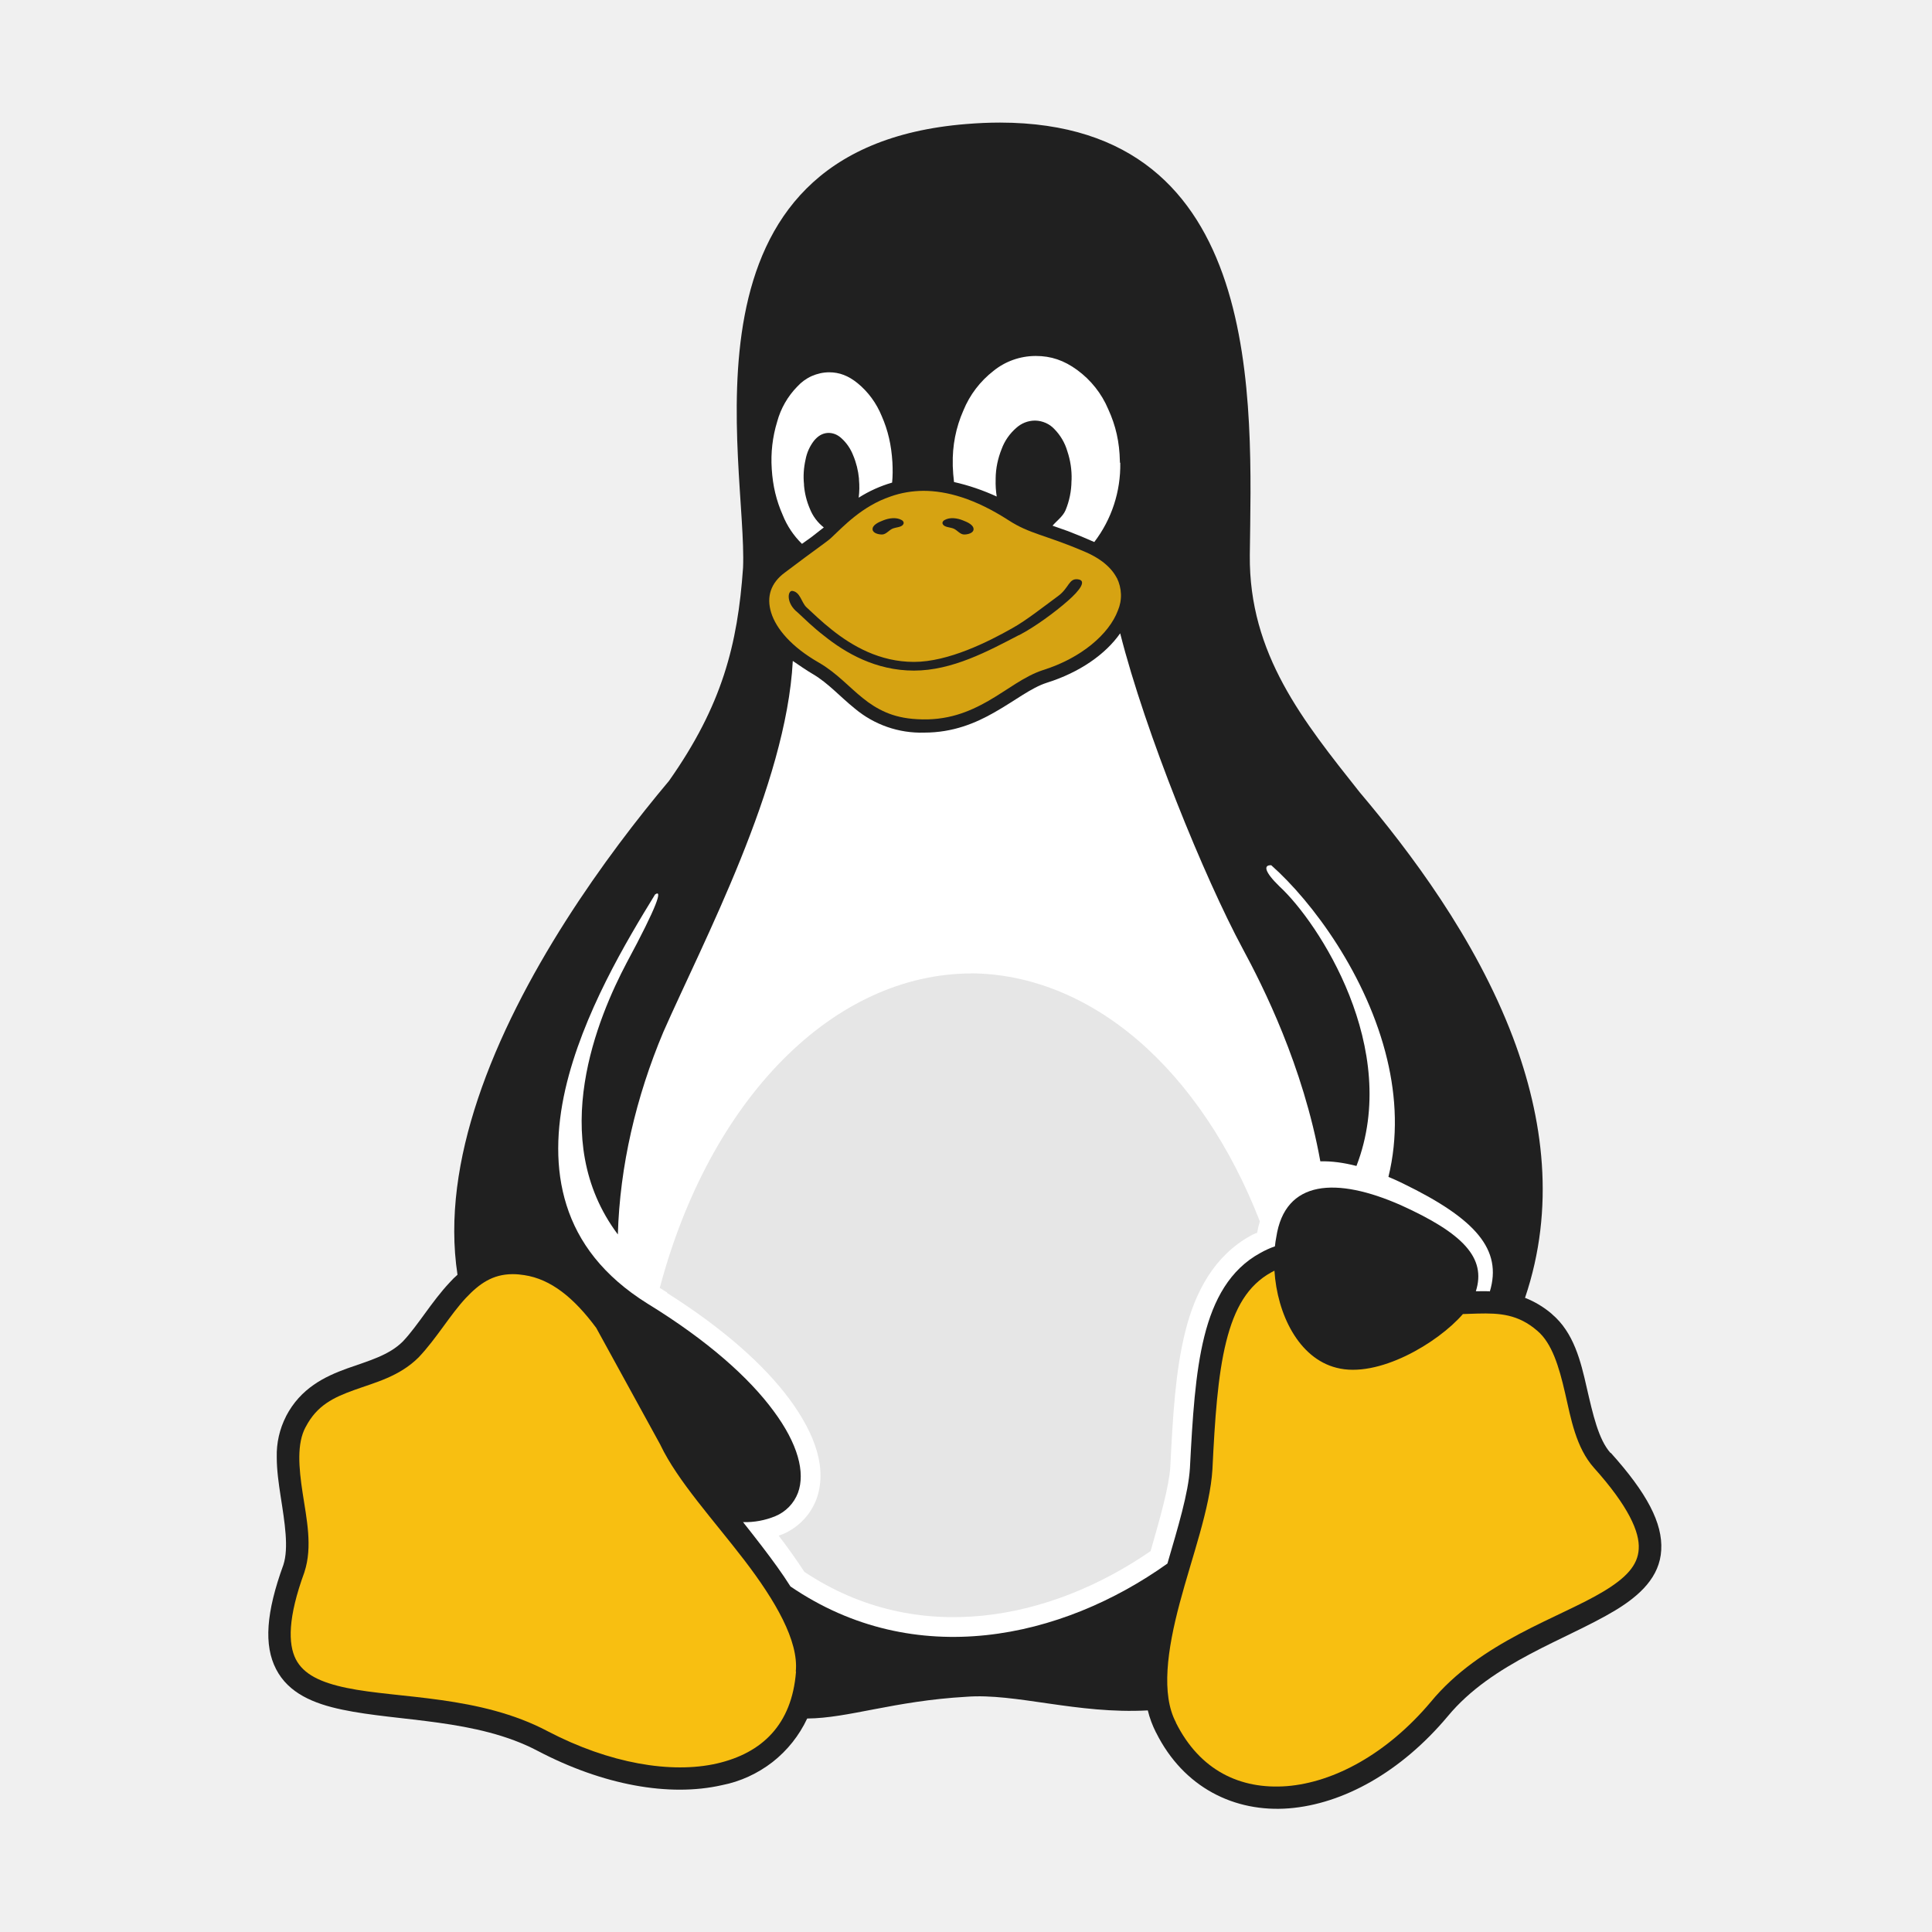
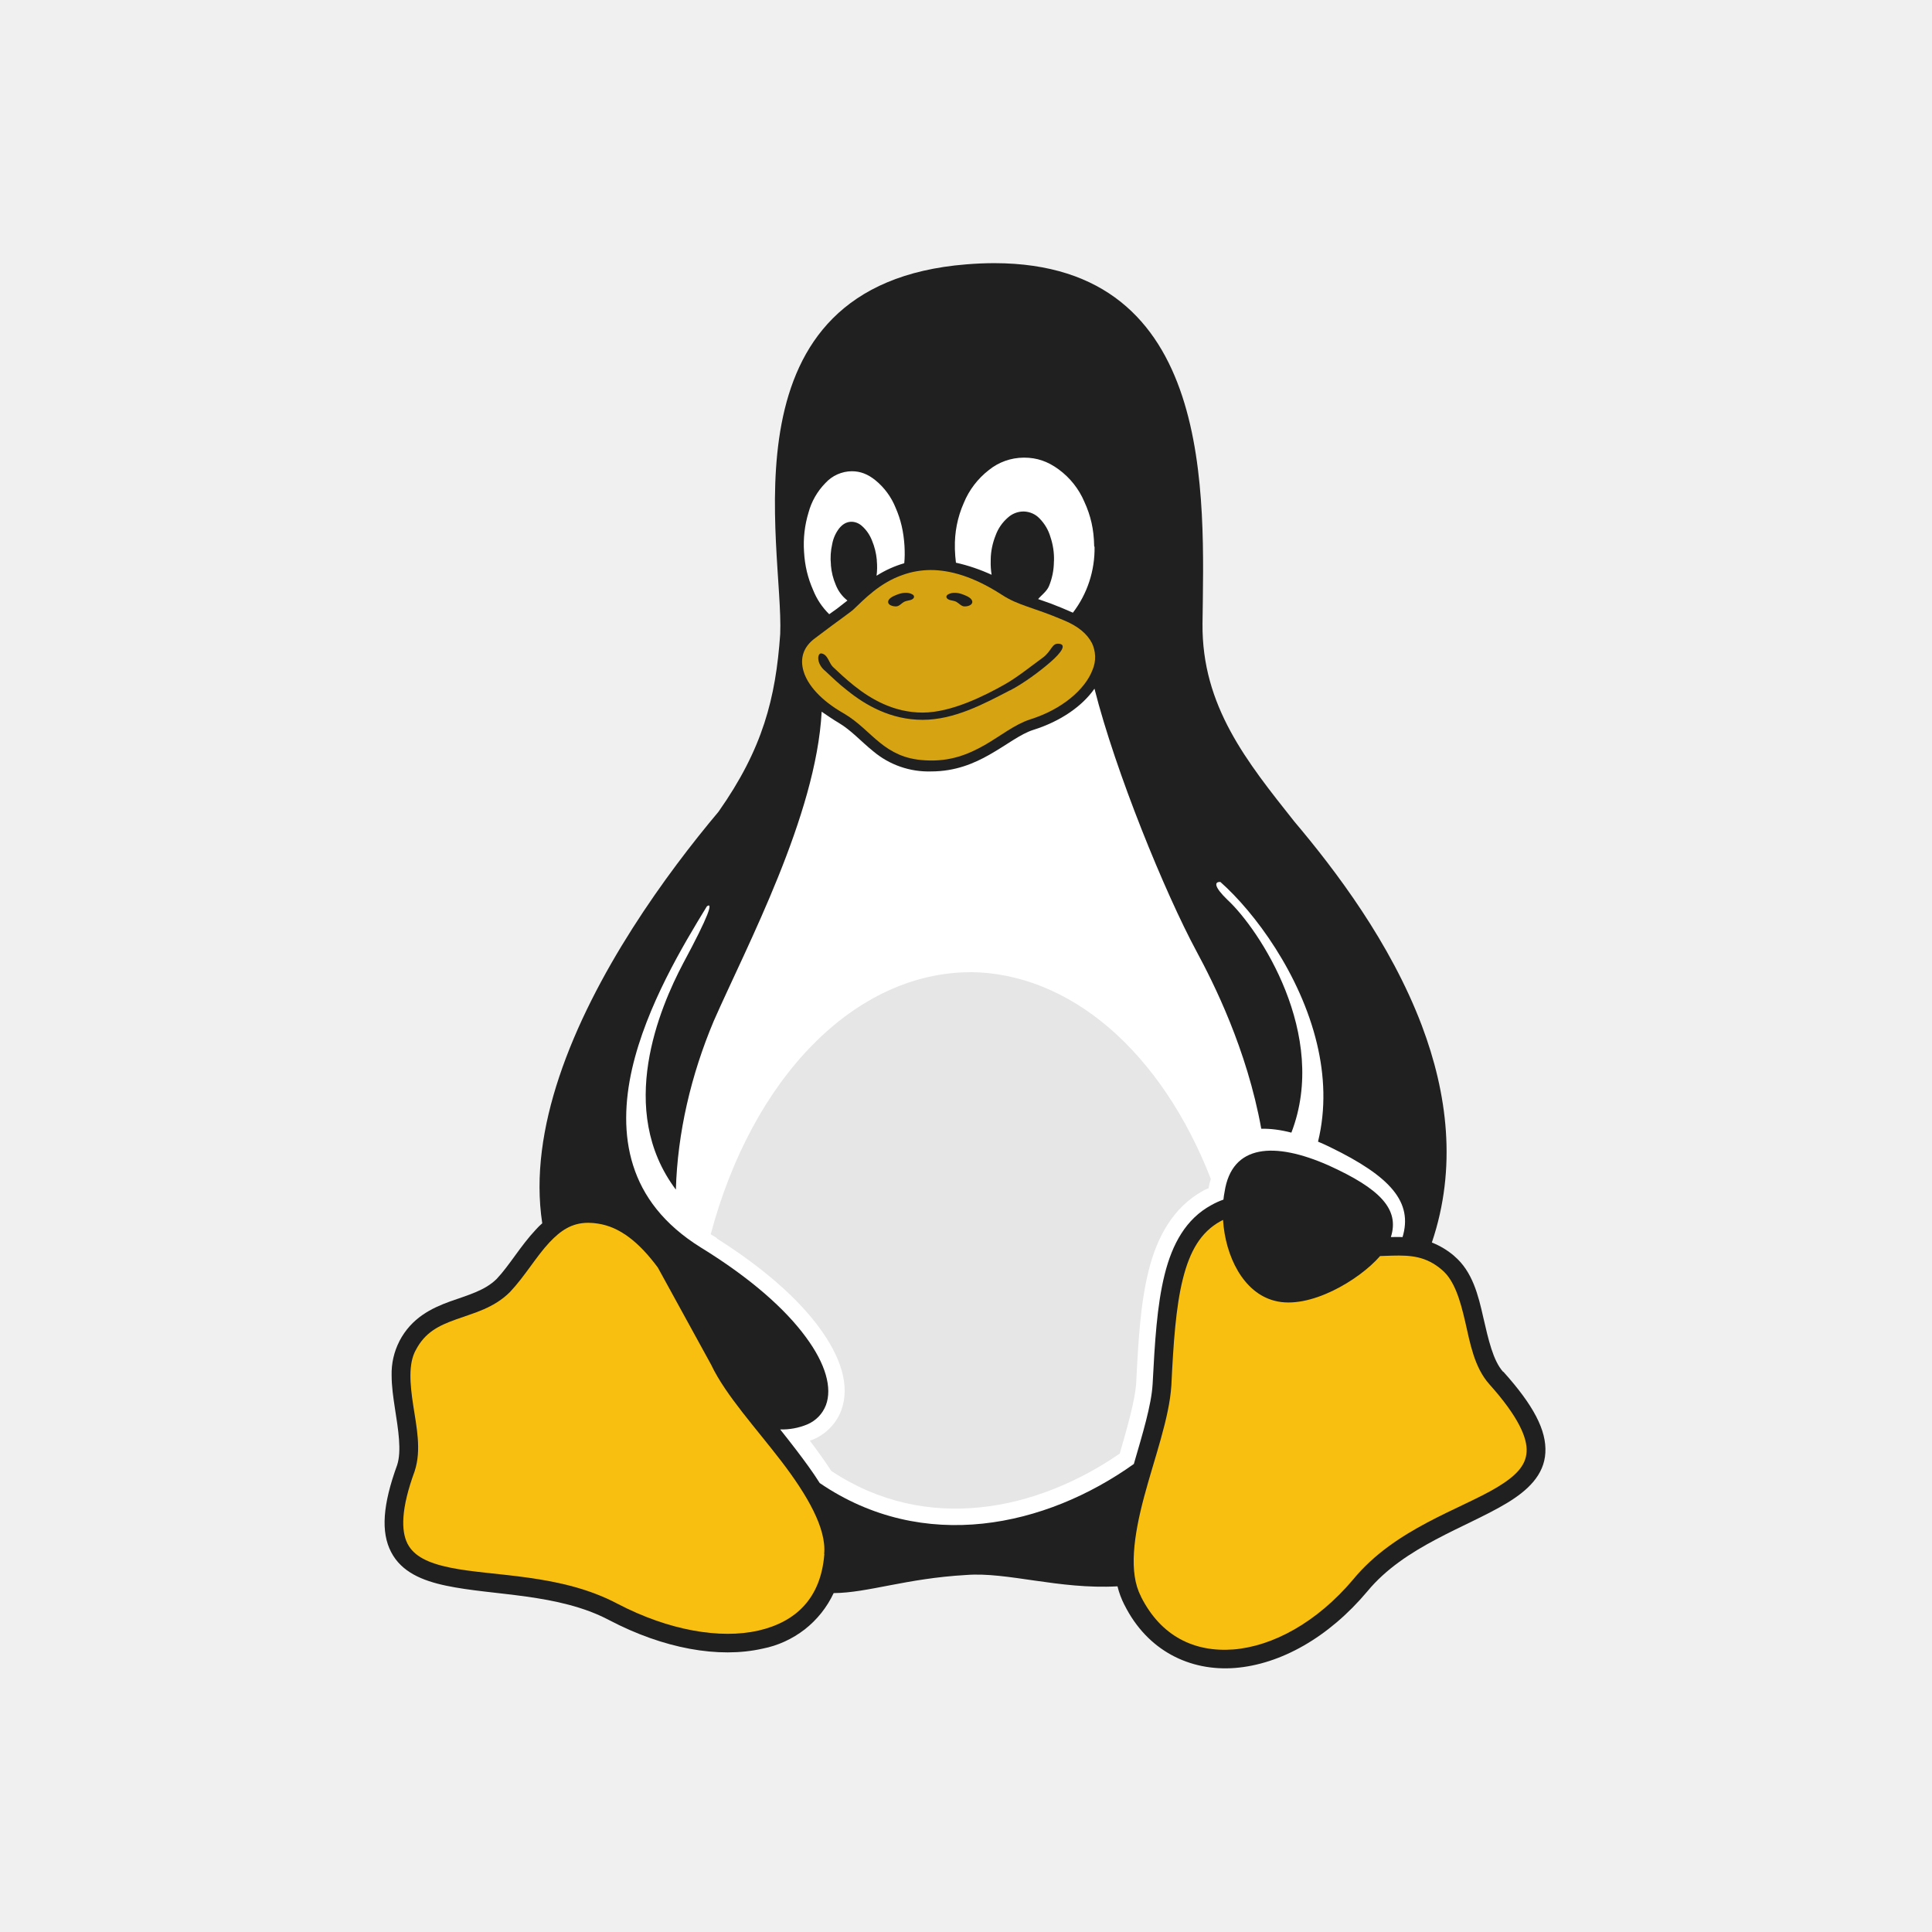
- <svg xmlns="http://www.w3.org/2000/svg" fill="none" height="20" viewBox="0 0 20 20" width="20">
-   <path d="m16.672 15.041c-.125-.14-.182-.399-.246-.675-.062-.275-.134-.571-.36-.762v-.001c-.083-.071-.177-.128-.279-.168.315-.931.191-1.859-.125-2.696-.39-1.029-1.069-1.925-1.587-2.538-.58-.733-1.147-1.427-1.137-2.454.018-1.567.172-4.474-2.585-4.478-.113 0-.229.005-.35.015-3.083.247-2.265 3.504-2.311 4.594-.056.797-.217 1.425-.766 2.205-.644.766-1.55 2.005-1.98 3.296-.203.609-.3 1.23-.21 1.817-.029.025-.055.051-.08.079-.189.201-.329.446-.485.611-.145.145-.352.2-.58.281-.229.083-.479.203-.63.494v.001c-.067.131-.1.277-.096.424 0 .135.02.271.04.403.043.275.085.534.029.709-.18.494-.204.834-.076 1.081.128.249.388.357.684.419.591.125 1.393.094 2.024.427.675.354 1.361.479 1.907.355.191-.037.37-.12.524-.239.153-.12.276-.274.359-.451.427-.003.896-.182 1.647-.225.51-.04 1.147.181 1.879.141.019.079.048.156.085.229l.001.001c.284.569.812.828 1.375.784.562-.045 1.16-.376 1.644-.953.463-.56 1.228-.791 1.735-1.097.254-.154.46-.345.475-.624.016-.278-.147-.589-.522-1.006z" fill="#202020" />
-   <path d="m16.964 16.035c-.009.171-.134.3-.362.438-.46.278-1.274.517-1.792 1.147-.453.537-1.002.831-1.488.87-.484.037-.901-.163-1.149-.657v-.003c-.154-.291-.09-.75.039-1.234.129-.484.314-.981.339-1.385.025-.519.055-.971.142-1.32.087-.35.224-.585.466-.719.011-.006.022-.012.034-.018.028.449.25.906.642 1.005.429.113 1.048-.255 1.309-.556l.152-.005c.23-.006.421.007.619.179.151.128.224.371.286.641.062.271.113.566.299.776.359.4.475.667.464.84zm-8.724 1.269v.004c-.043.544-.35.84-.82.948-.471.107-1.11 0-1.748-.333-.706-.375-1.546-.338-2.084-.45-.27-.056-.446-.141-.526-.297-.08-.158-.083-.431.089-.9v-.001l.001-.003c.085-.261.022-.547-.019-.816-.041-.268-.061-.512.03-.682l.001-.001c.117-.226.29-.307.504-.384.212-.077.466-.138.666-.338l.001-.001c.185-.196.326-.441.489-.615.138-.146.275-.244.481-.245h.006c.039 0.0.078.004.116.01.275.041.514.234.745.546l.666 1.214v.001c.177.37.551.777.869 1.192.318.416.562.833.531 1.151z" fill="#f8bf11" />
-   <path d="m11.562 5.985c-.054-.105-.163-.205-.35-.281-.388-.166-.555-.177-.771-.318-.35-.226-.641-.305-.883-.305-.116.001-.231.02-.34.059-.295.1-.49.312-.613.427-.025.024-.055.044-.13.1-.075.054-.188.138-.35.26-.146.107-.193.25-.142.415s.209.356.5.521c.181.106.306.25.449.364.072.059.151.109.236.146.09.039.195.065.325.072.31.019.538-.075.738-.189.2-.115.37-.255.565-.319.4-.125.686-.376.776-.616.023-.054.034-.112.032-.17-.002-.058-.016-.115-.042-.168z" fill="#d6a312" />
-   <path d="m10.547 6.575c-.319.166-.69.367-1.086.367-.395 0-.708-.182-.931-.361-.113-.087-.204-.177-.273-.241-.12-.094-.105-.226-.056-.223.083.01.095.119.146.168.07.065.158.15.264.234.212.169.496.333.85.333.355 0 .768-.207 1.02-.35.144-.08.325-.224.474-.333.113-.084.109-.184.203-.172.094.011.025.111-.106.225-.131.115-.338.268-.504.354z" fill="#202020" />
-   <path d="m15.421 13.367c-.043-.001-.087-.001-.13 0h-.013c.11-.346-.133-.6-.776-.891-.667-.294-1.2-.265-1.29.331-.006.031-.011.062-.014.095-.052.018-.102.041-.15.068-.315.171-.486.482-.581.865-.095.381-.122.843-.149 1.363-.016.26-.124.613-.233.988-1.094.78-2.612 1.117-3.902.237-.087-.138-.188-.275-.291-.41-.066-.086-.133-.172-.2-.256.115.003.229-.018.335-.062.053-.022.101-.055.141-.096.04-.041.071-.09.092-.144.079-.212 0-.51-.253-.85-.251-.341-.677-.725-1.304-1.11-.46-.287-.718-.637-.838-1.018-.121-.381-.105-.794-.013-1.2.179-.781.637-1.541.929-2.017.079-.058.029.107-.295.709-.29.55-.834 1.819-.09 2.81.02-.705.188-1.425.471-2.096.411-.934 1.272-2.551 1.34-3.841.036.025.156.107.211.138.158.094.276.23.43.354.201.169.457.258.719.25.3 0 .534-.099.728-.21.212-.12.38-.255.541-.306.338-.106.608-.294.76-.512.263 1.038.875 2.534 1.268 3.264.209.387.625 1.211.804 2.202.114-.003.239.013.374.048.469-1.216-.399-2.527-.795-2.892-.16-.155-.169-.225-.087-.221.429.38.994 1.146 1.2 2.01.094.394.113.807.013 1.216.05.021.1.043.15.068.754.366 1.032.685.899 1.121z" fill="#fff" />
-   <path d="m10.05 10.077c-.695.003-1.374.314-1.948.895-.575.58-1.018 1.403-1.272 2.36l.076.048v.005c.588.372 1.006.748 1.265 1.097.274.37.395.73.279 1.042-.061.158-.183.285-.338.354l-.051.019c.092.121.182.246.266.375 1.18.785 2.553.495 3.584-.215.1-.347.191-.67.204-.873.026-.519.052-.99.155-1.4.102-.412.302-.787.68-.994.021-.013.043-.019.064-.029.007-.04.016-.079.028-.117-.302-.777-.739-1.425-1.262-1.875-.525-.45-1.121-.689-1.728-.693zm2.962 2.694-.003.006v-.003l.001-.005z" fill="#e6e6e6" />
-   <path d="m11.597 4.791c.005.296-.089.585-.269.82-.09-.04-.181-.078-.273-.113l-.159-.056c.036-.044.106-.094.134-.159.04-.096.061-.199.062-.304l.001-.013c.003-.1-.012-.2-.044-.295-.025-.087-.072-.166-.135-.23-.025-.027-.055-.048-.089-.063-.034-.015-.07-.023-.106-.024h-.009c-.07.001-.137.028-.189.075-.068.059-.121.134-.152.219-.039.097-.061.2-.062.304v.013c-.002.059.002.117.011.175-.142-.065-.29-.116-.442-.15-.007-.055-.011-.111-.013-.166v-.016c-.005-.192.032-.383.11-.559.066-.162.174-.303.312-.41.122-.099.275-.153.432-.154h.007c.156 0 .29.045.427.145.142.104.253.244.321.405.079.172.117.341.121.541l.001.015zm-2.362.205c-.122.035-.239.088-.346.156.008-.062.009-.125.003-.188v-.01c-.008-.083-.028-.164-.06-.24-.026-.067-.067-.128-.12-.176-.02-.019-.043-.034-.068-.044-.026-.01-.053-.014-.08-.012-.052.005-.096.03-.138.081-.044.057-.074.124-.087.195-.019.084-.025.171-.016.256v.01c.007.083.027.164.06.241.03.077.08.144.145.195l-.128.1-.098.07c-.087-.085-.155-.187-.2-.3-.066-.15-.102-.3-.113-.476v-.001c-.011-.165.008-.33.056-.487.037-.137.109-.263.209-.365.042-.046.093-.083.149-.108.057-.025.118-.039.181-.039.105 0 .198.035.294.113.11.09.195.207.249.339.066.15.1.3.111.477.004.075.004.145-.003.214z" fill="#fff" />
-   <path d="m9.757 5.419c.013.043.081.036.121.056.034.018.062.056.1.058.038.001.095-.013.1-.05.006-.048-.065-.079-.11-.096-.059-.024-.134-.035-.189-.004-.013.006-.026.021-.022.036zm-.403 0c-.013.043-.081.036-.12.056-.035.018-.062.056-.101.058-.037.001-.095-.013-.1-.05-.006-.048.065-.079.11-.096.059-.024.135-.035.19-.004.013.006.025.021.021.036z" fill="#202020" />
+ <svg xmlns="http://www.w3.org/2000/svg" fill="none" height="24" viewBox="0 0 24 24" width="24">
+   <path d="m18.672 17.041c-.125-.14-.182-.399-.246-.675-.062-.275-.134-.571-.36-.762v-.001c-.083-.071-.177-.128-.279-.168.315-.931.191-1.859-.125-2.696-.39-1.029-1.069-1.925-1.587-2.538-.58-.733-1.147-1.428-1.137-2.454.018-1.567.172-4.474-2.585-4.478-.113 0-.229.005-.35.015-3.083.247-2.265 3.504-2.311 4.594-.056.797-.217 1.425-.766 2.205-.644.766-1.55 2.005-1.98 3.296-.203.609-.3 1.23-.21 1.817-.029.025-.055.051-.08.079-.189.201-.329.446-.485.611-.145.145-.352.2-.58.281-.229.083-.479.203-.63.494v.001c-.067.131-.1.277-.096.424 0 .135.02.271.04.403.043.275.085.534.029.709-.18.494-.204.834-.076 1.081.128.249.388.357.684.419.591.125 1.393.094 2.024.427.675.354 1.361.479 1.907.355.191-.037.37-.12.524-.239.153-.12.276-.274.359-.451.427-.003.896-.182 1.647-.225.51-.04 1.147.181 1.879.141.019.079.048.156.085.229l.001.001c.284.569.812.828 1.375.784.562-.045 1.16-.376 1.644-.953.463-.56 1.228-.791 1.735-1.097.254-.154.46-.345.475-.624.016-.278-.147-.589-.522-1.006z" fill="#202020" />
+   <path d="m18.964 18.035c-.009.171-.134.3-.362.438-.46.278-1.274.517-1.792 1.147-.453.537-1.002.831-1.488.87-.484.037-.901-.163-1.149-.657v-.003c-.154-.291-.09-.75.039-1.234.129-.484.314-.981.339-1.385.025-.519.055-.971.142-1.32.087-.35.224-.585.466-.719.011-.006.022-.012.034-.018.028.449.25.906.642 1.005.429.113 1.048-.255 1.309-.556l.152-.005c.23-.006.421.007.619.179.151.128.224.371.286.641.062.271.113.566.299.776.359.4.475.667.464.84zm-8.724 1.269v.004c-.043.544-.35.84-.82.948-.471.107-1.11 0-1.748-.333-.706-.375-1.546-.338-2.084-.45-.27-.056-.446-.141-.526-.297-.08-.158-.083-.431.089-.9v-.001l.001-.003c.085-.261.022-.547-.019-.816-.041-.268-.061-.512.03-.682l.001-.001c.117-.226.29-.307.504-.384.212-.077.466-.138.666-.338l.001-.001c.185-.196.326-.441.489-.615.138-.146.275-.244.481-.245h.006c.039 0.0.078.004.116.01.275.041.514.234.745.546l.666 1.214v.001c.177.37.551.777.869 1.192.318.416.562.833.531 1.151z" fill="#f8bf11" />
+   <path d="m13.562 7.985c-.054-.105-.163-.205-.35-.281-.388-.166-.555-.177-.771-.318-.35-.226-.641-.305-.882-.305-.116.001-.231.02-.34.059-.295.1-.49.312-.613.427-.025.024-.055.044-.13.1-.075.054-.188.138-.35.26-.146.107-.193.25-.143.415.05.165.209.356.5.521.181.106.306.25.449.364.072.059.151.109.236.146.09.039.195.065.325.072.31.019.537-.075.738-.189.2-.115.37-.255.565-.319.4-.125.686-.376.776-.616.023-.054.034-.112.032-.17-.002-.058-.016-.115-.042-.168z" fill="#d6a312" />
+   <path d="m12.547 8.575c-.319.166-.69.367-1.086.367-.395 0-.708-.182-.931-.361-.113-.087-.204-.177-.273-.241-.12-.094-.105-.226-.056-.223.083.01.095.119.146.168.07.065.158.15.264.234.212.169.496.333.85.333.355 0 .767-.207 1.02-.35.144-.08.325-.224.474-.333.113-.084.109-.184.203-.172.094.011.025.111-.106.225-.131.115-.338.268-.504.354z" fill="#202020" />
+   <path d="m17.421 15.367c-.043-.001-.087-.001-.13 0h-.013c.11-.346-.133-.6-.776-.891-.667-.294-1.2-.265-1.29.331-.006.031-.011.062-.014.095-.052.018-.102.041-.15.068-.315.171-.486.482-.581.865-.095.381-.122.843-.149 1.363-.016.26-.124.613-.233.988-1.094.78-2.612 1.117-3.902.237-.087-.138-.188-.275-.291-.41-.066-.086-.133-.172-.2-.256.115.003.229-.018.335-.062.053-.022.101-.055.141-.096.04-.041.071-.09.092-.144.079-.212 0-.51-.253-.85-.251-.341-.677-.725-1.304-1.11-.46-.287-.718-.637-.838-1.018-.121-.381-.105-.794-.013-1.2.179-.781.637-1.541.929-2.018.079-.058.029.107-.295.709-.29.55-.834 1.819-.09 2.81.02-.705.188-1.425.471-2.096.411-.934 1.272-2.551 1.34-3.841.036.025.156.107.211.138.158.094.276.23.43.354.201.169.457.258.719.25.3 0 .534-.099.728-.21.212-.12.38-.255.541-.306.338-.106.608-.294.76-.512.263 1.038.875 2.534 1.268 3.264.209.388.625 1.211.804 2.203.114-.003.239.013.374.048.469-1.216-.399-2.527-.795-2.893-.16-.155-.169-.225-.087-.221.429.38.994 1.146 1.2 2.01.094.394.113.807.013 1.216.05.021.1.043.15.068.754.366 1.032.685.899 1.121z" fill="#fff" />
+   <path d="m12.05 12.077c-.695.003-1.374.314-1.948.895-.575.58-1.018 1.403-1.273 2.36l.076.048v.005c.588.372 1.006.748 1.265 1.097.274.37.395.73.279 1.042-.061.158-.183.285-.338.354l-.051.019c.092.121.182.246.266.375 1.18.785 2.553.495 3.584-.215.1-.347.191-.67.204-.873.026-.519.052-.99.155-1.4.102-.412.302-.787.68-.994.021-.013.043-.019.064-.029.007-.04.016-.079.028-.117-.302-.777-.739-1.425-1.262-1.875-.525-.45-1.121-.689-1.728-.693zm2.962 2.694-.003.006v-.003l.001-.005z" fill="#e6e6e6" />
+   <path d="m13.597 6.791c.005.296-.089.585-.269.82-.09-.04-.181-.078-.273-.113l-.159-.056c.036-.044.106-.094.134-.159.04-.096.061-.199.062-.304l.001-.013c.003-.1-.012-.2-.044-.295-.025-.087-.072-.166-.135-.23-.025-.027-.055-.048-.089-.063-.034-.015-.07-.023-.106-.024h-.009c-.07.001-.137.028-.189.075-.068.059-.121.134-.152.219-.039.097-.061.2-.062.304v.013c-.002.059.002.117.011.175-.142-.065-.29-.116-.443-.15-.007-.055-.011-.111-.013-.166v-.016c-.005-.192.032-.383.11-.559.066-.162.174-.303.312-.41.122-.099.275-.153.432-.154h.007c.156 0 .29.045.427.145.142.104.253.244.321.405.079.172.117.341.121.541l.001.015zm-2.362.205c-.122.035-.239.088-.346.156.008-.062.009-.125.003-.188v-.01c-.008-.083-.028-.164-.06-.24-.026-.067-.067-.128-.12-.176-.02-.019-.043-.034-.069-.044s-.053-.014-.08-.012c-.052.005-.096.03-.138.081-.044.057-.074.124-.087.195-.019.084-.025.171-.016.256v.01c.007.083.027.164.06.241.03.077.08.144.145.195l-.128.1-.098.07c-.087-.085-.155-.187-.2-.3-.066-.15-.103-.3-.113-.476v-.001c-.011-.165.008-.33.056-.487.037-.137.109-.263.209-.365.042-.046.093-.083.149-.108.057-.025.118-.039.18-.039.105 0 .198.035.294.113.11.09.196.207.249.339.066.15.1.3.111.477.004.075.004.145-.003.214z" fill="#fff" />
+   <path d="m11.757 7.419c.013.043.081.036.121.056.034.018.062.056.1.058s.095-.013.1-.05c.006-.048-.065-.079-.11-.096-.059-.024-.134-.035-.189-.004-.013.006-.026.021-.022.036zm-.403 0c-.013.043-.081.036-.12.056-.035.018-.062.056-.101.058-.037.001-.095-.013-.1-.05-.006-.048.065-.079.11-.096.059-.024.135-.035.19-.004.013.006.025.021.021.036z" fill="#202020" />
</svg>
